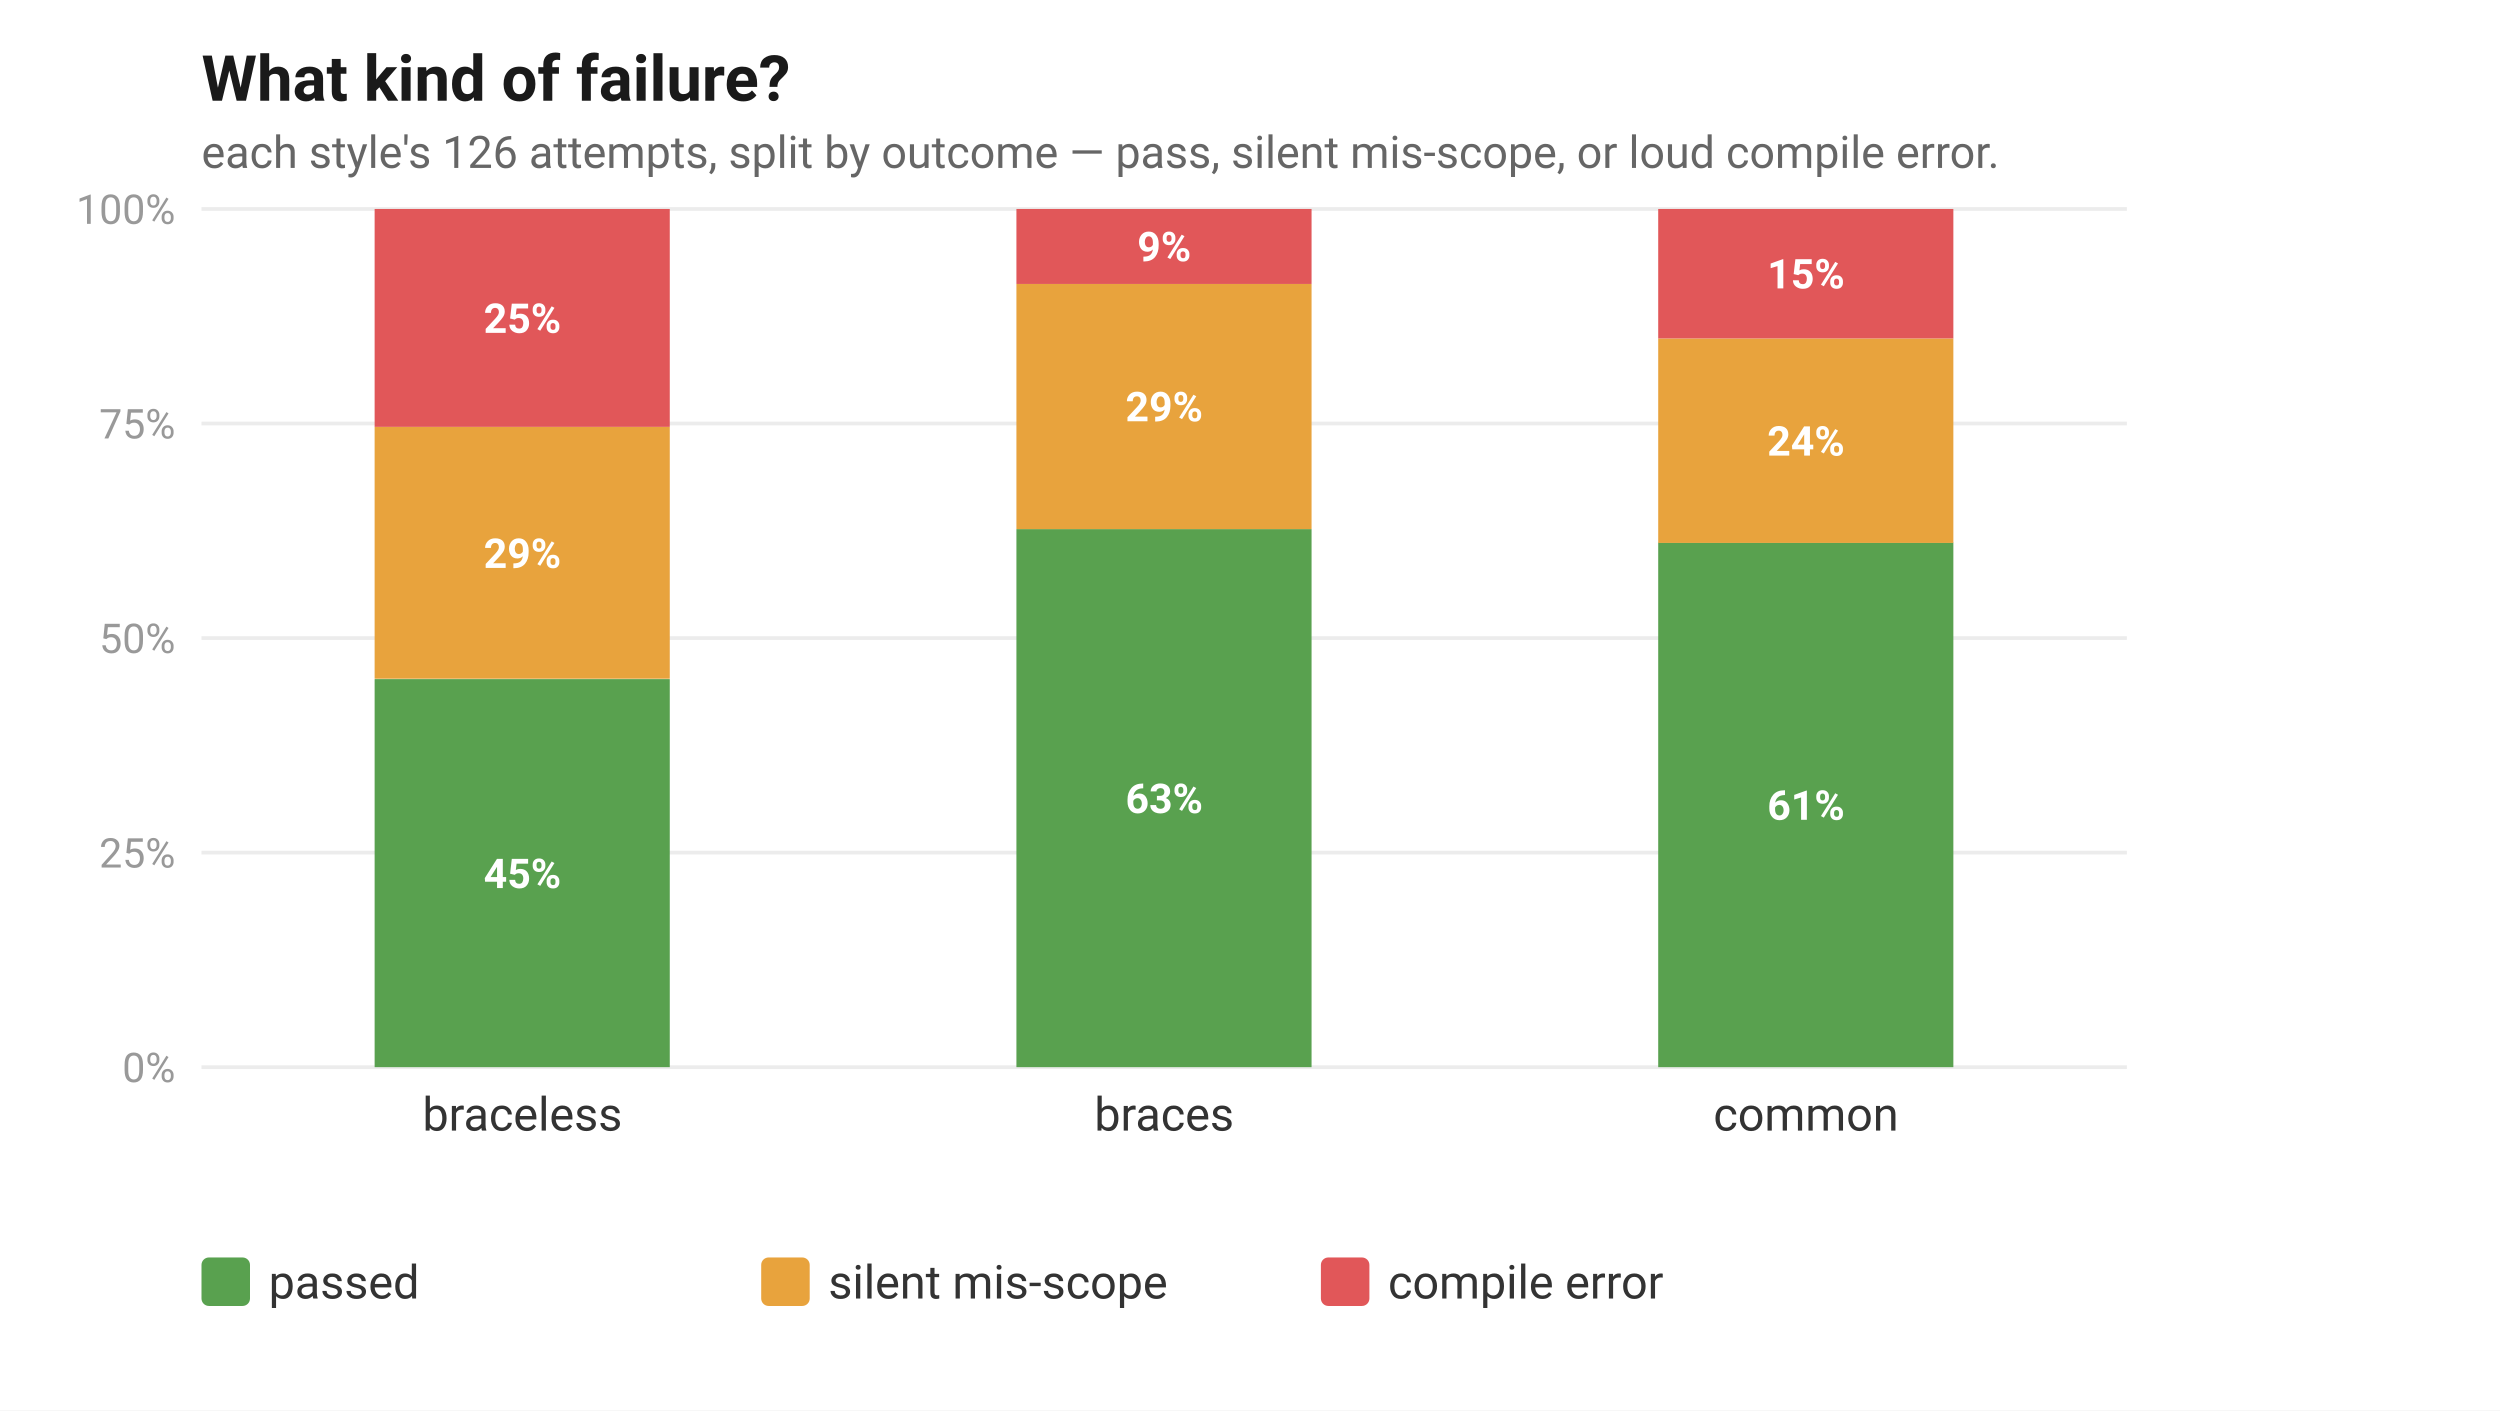
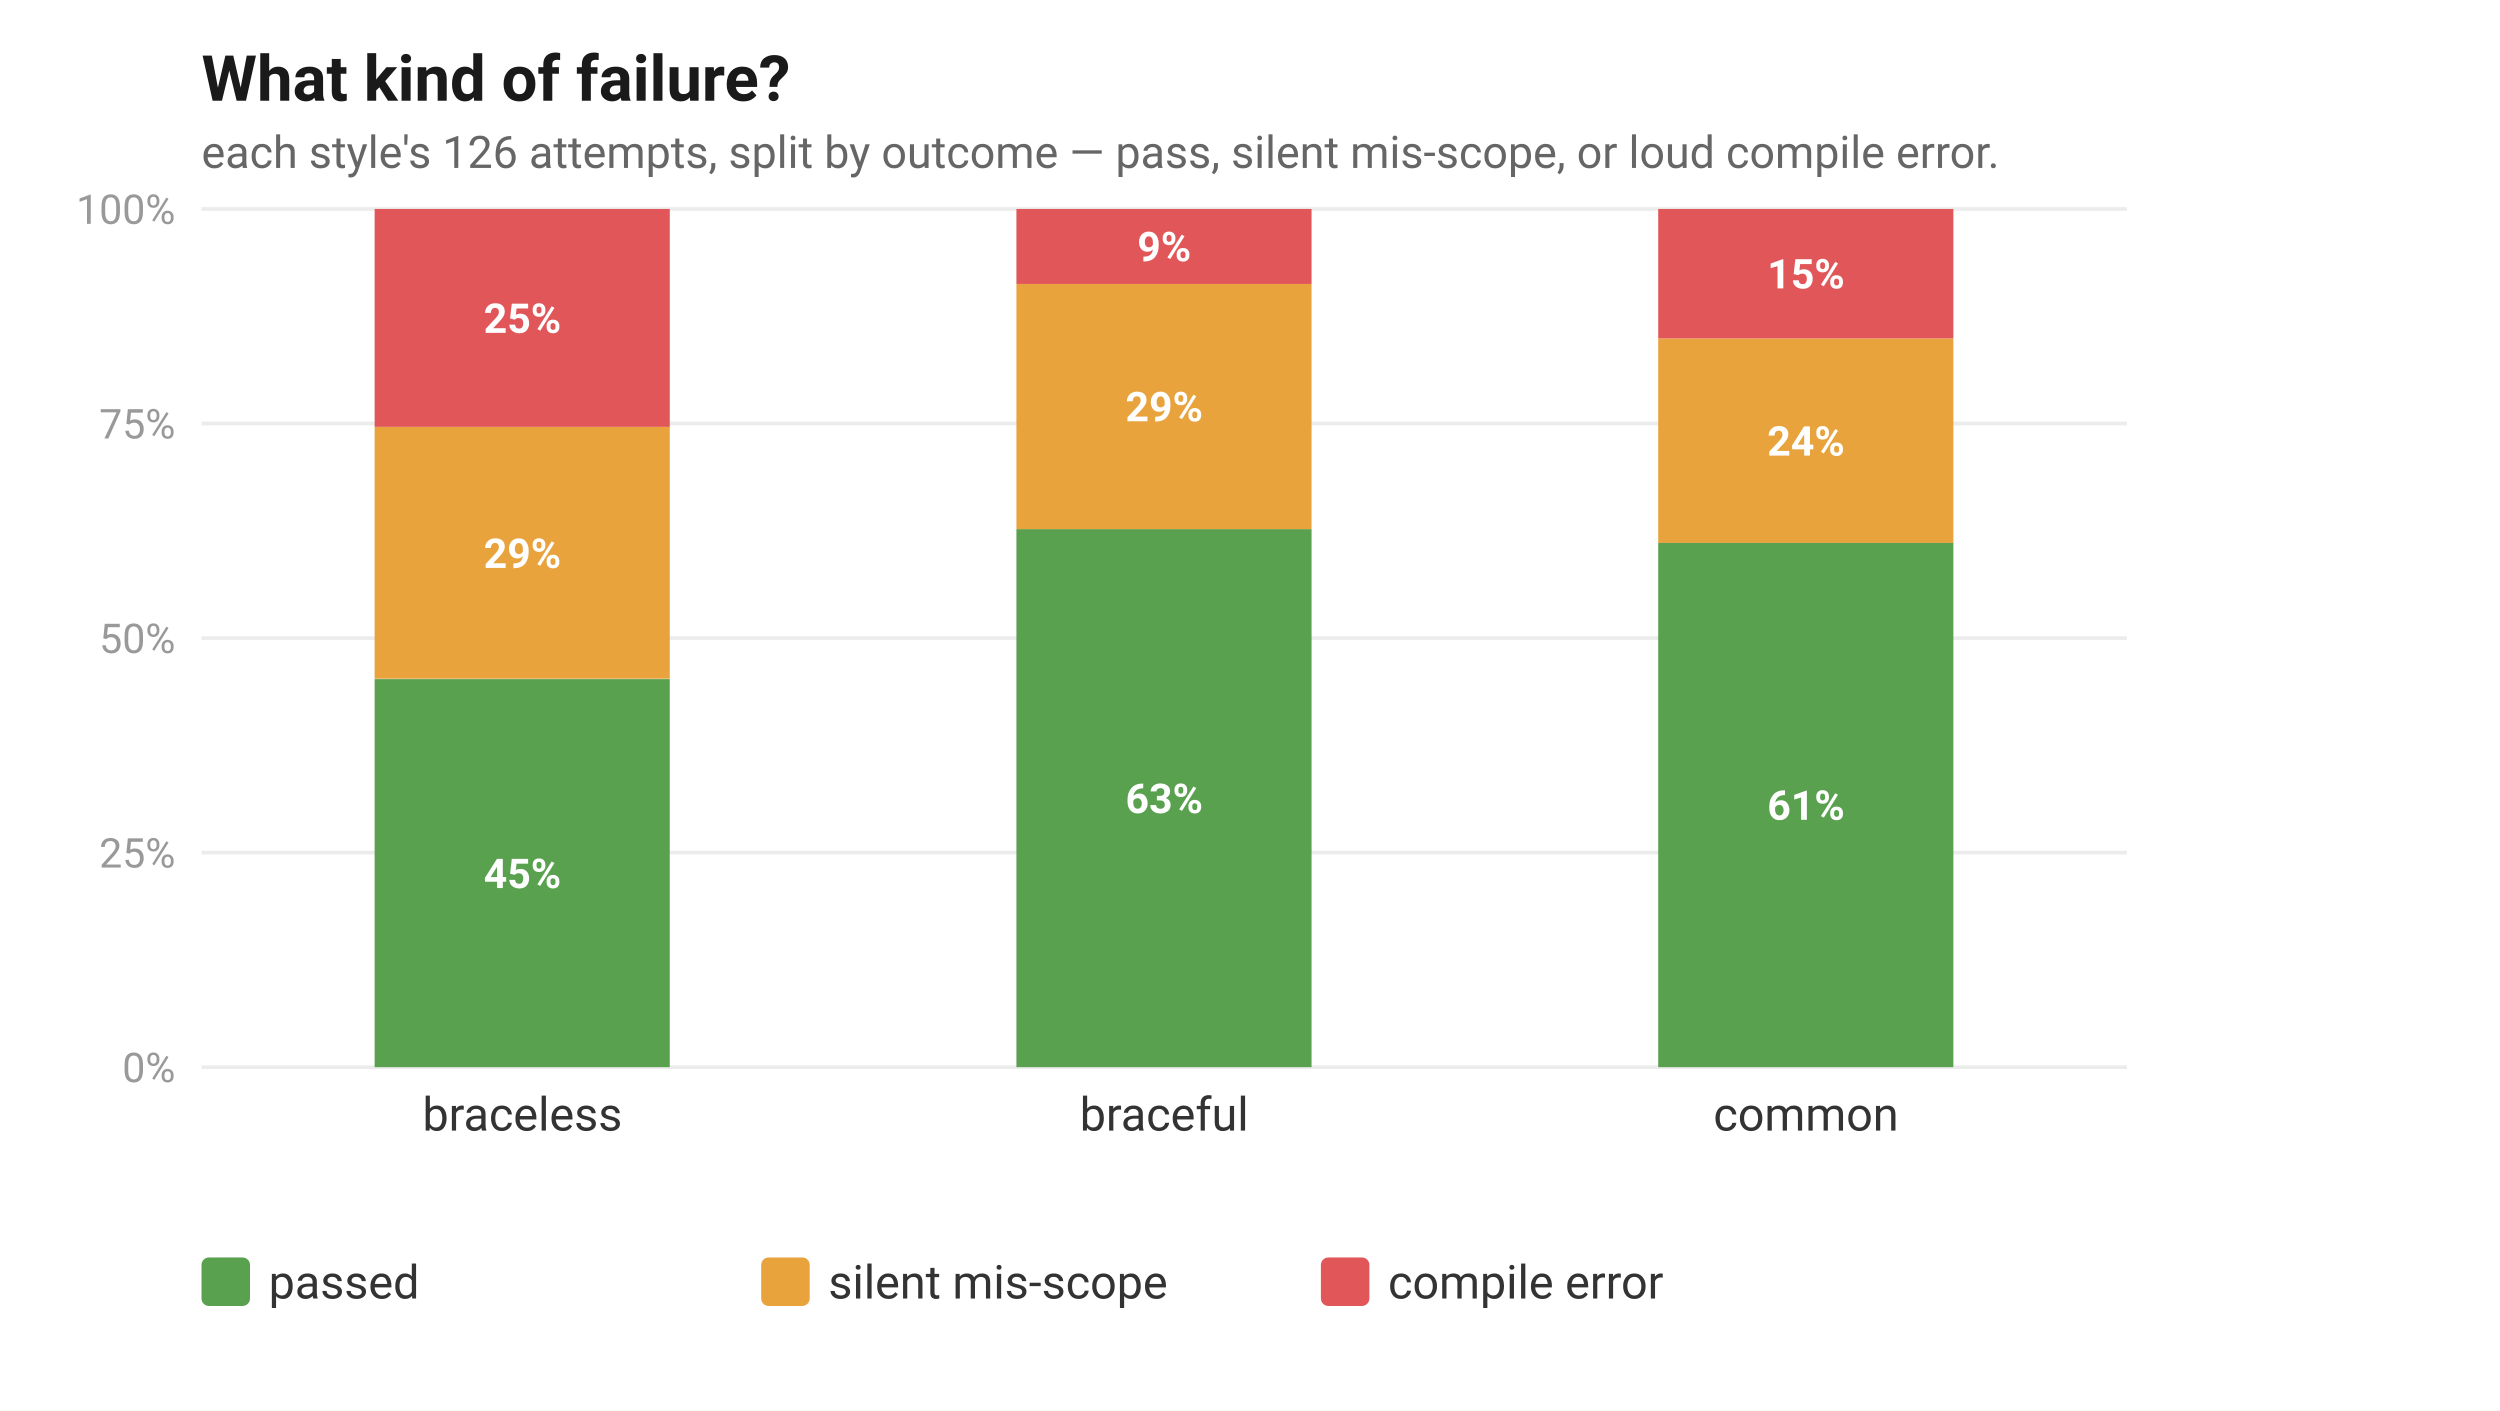
<svg xmlns="http://www.w3.org/2000/svg" viewBox="0 0 670 378" width="670" height="378" font-family="-apple-system,Segoe UI,Roboto,Helvetica,sans-serif">
  <rect width="670" height="378" fill="white" />
  <text x="54" y="27" font-size="17" font-weight="700" fill="#1a1a1a">What kind of failure?</text>
  <text x="54" y="45" font-size="12" fill="#666">each style's 126 attempts, split by outcome — pass, silent mis-scope, or loud compile error.</text>
  <line x1="54" y1="286.0" x2="570" y2="286.0" stroke="#ececec" stroke-width="1" />
  <text x="47" y="290.0" font-size="11" fill="#999" text-anchor="end">0%</text>
  <line x1="54" y1="228.5" x2="570" y2="228.5" stroke="#ececec" stroke-width="1" />
  <text x="47" y="232.5" font-size="11" fill="#999" text-anchor="end">25%</text>
  <line x1="54" y1="171.0" x2="570" y2="171.0" stroke="#ececec" stroke-width="1" />
  <text x="47" y="175.0" font-size="11" fill="#999" text-anchor="end">50%</text>
  <line x1="54" y1="113.5" x2="570" y2="113.5" stroke="#ececec" stroke-width="1" />
  <text x="47" y="117.5" font-size="11" fill="#999" text-anchor="end">75%</text>
  <line x1="54" y1="56.0" x2="570" y2="56.0" stroke="#ececec" stroke-width="1" />
  <text x="47" y="60.0" font-size="11" fill="#999" text-anchor="end">100%</text>
  <rect x="100.4" y="182.0" width="79.1" height="104.0" fill="#59a14f" />
  <text x="140.0" y="238.0" font-size="11" font-weight="600" fill="#ffffff" text-anchor="middle">45%</text>
  <rect x="100.4" y="114.4" width="79.1" height="67.5" fill="#e8a33d" />
  <text x="140.0" y="152.2" font-size="11" font-weight="600" fill="#ffffff" text-anchor="middle">29%</text>
  <rect x="100.4" y="56.0" width="79.1" height="58.4" fill="#e15759" />
  <text x="140.0" y="89.2" font-size="11" font-weight="600" fill="#ffffff" text-anchor="middle">25%</text>
  <text x="140.0" y="303" font-size="12.5" fill="#333" text-anchor="middle">braceless</text>
  <rect x="272.4" y="141.8" width="79.1" height="144.2" fill="#59a14f" />
  <text x="312.0" y="217.9" font-size="11" font-weight="600" fill="#ffffff" text-anchor="middle">63%</text>
  <rect x="272.4" y="76.1" width="79.1" height="65.7" fill="#e8a33d" />
  <text x="312.0" y="112.9" font-size="11" font-weight="600" fill="#ffffff" text-anchor="middle">29%</text>
  <rect x="272.4" y="56.0" width="79.1" height="20.1" fill="#e15759" />
  <text x="312.0" y="70.0" font-size="11" font-weight="600" fill="#ffffff" text-anchor="middle">9%</text>
-   <text x="312.0" y="303" font-size="12.5" fill="#333" text-anchor="middle">braces</text>
+   <text x="312.0" y="303" font-size="12.5" fill="#333" text-anchor="middle">braceful</text>
  <rect x="444.4" y="145.4" width="79.1" height="140.6" fill="#59a14f" />
  <text x="484.0" y="219.7" font-size="11" font-weight="600" fill="#ffffff" text-anchor="middle">61%</text>
  <rect x="444.4" y="90.7" width="79.1" height="54.8" fill="#e8a33d" />
  <text x="484.0" y="122.1" font-size="11" font-weight="600" fill="#ffffff" text-anchor="middle">24%</text>
  <rect x="444.4" y="56.0" width="79.1" height="34.7" fill="#e15759" />
  <text x="484.0" y="77.3" font-size="11" font-weight="600" fill="#ffffff" text-anchor="middle">15%</text>
  <text x="484.0" y="303" font-size="12.5" fill="#333" text-anchor="middle">common</text>
  <rect x="54" y="337" width="13" height="13" fill="#59a14f" rx="2" />
  <text x="72" y="348" font-size="12.5" fill="#333">passed</text>
  <rect x="204" y="337" width="13" height="13" fill="#e8a33d" rx="2" />
  <text x="222" y="348" font-size="12.5" fill="#333">silent mis-scope</text>
  <rect x="354" y="337" width="13" height="13" fill="#e15759" rx="2" />
  <text x="372" y="348" font-size="12.5" fill="#333">compile error</text>
</svg>
